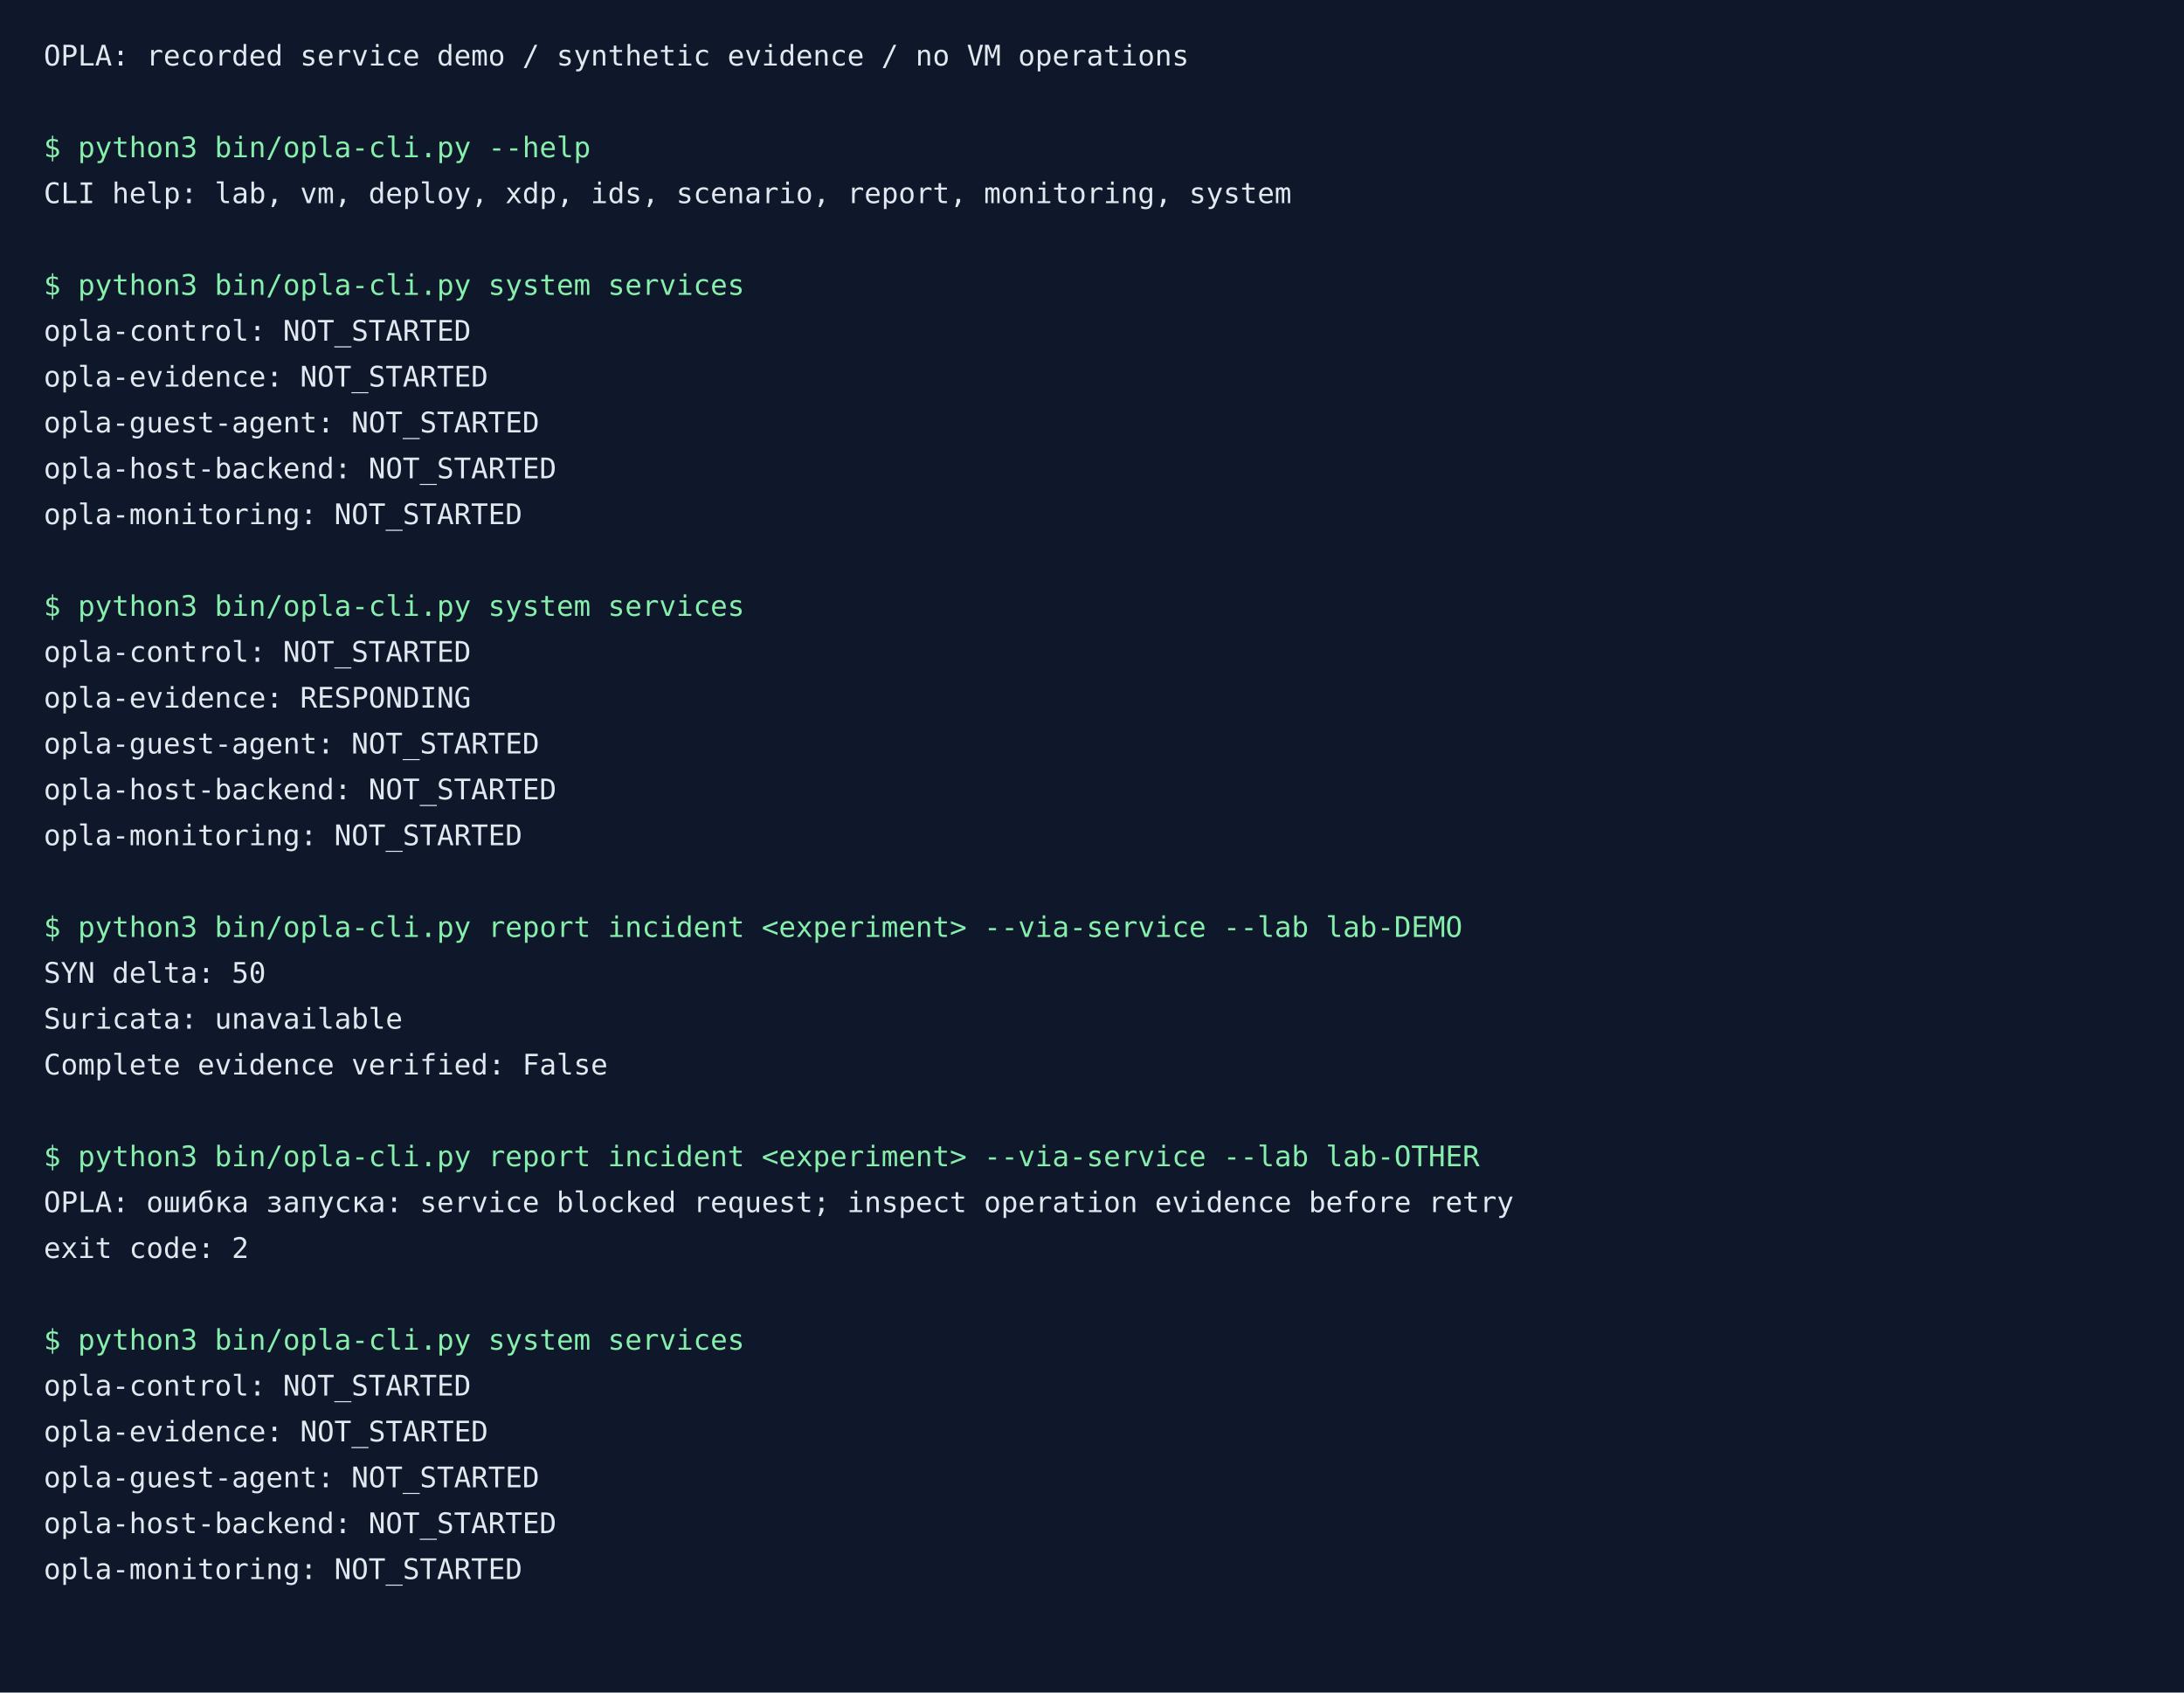
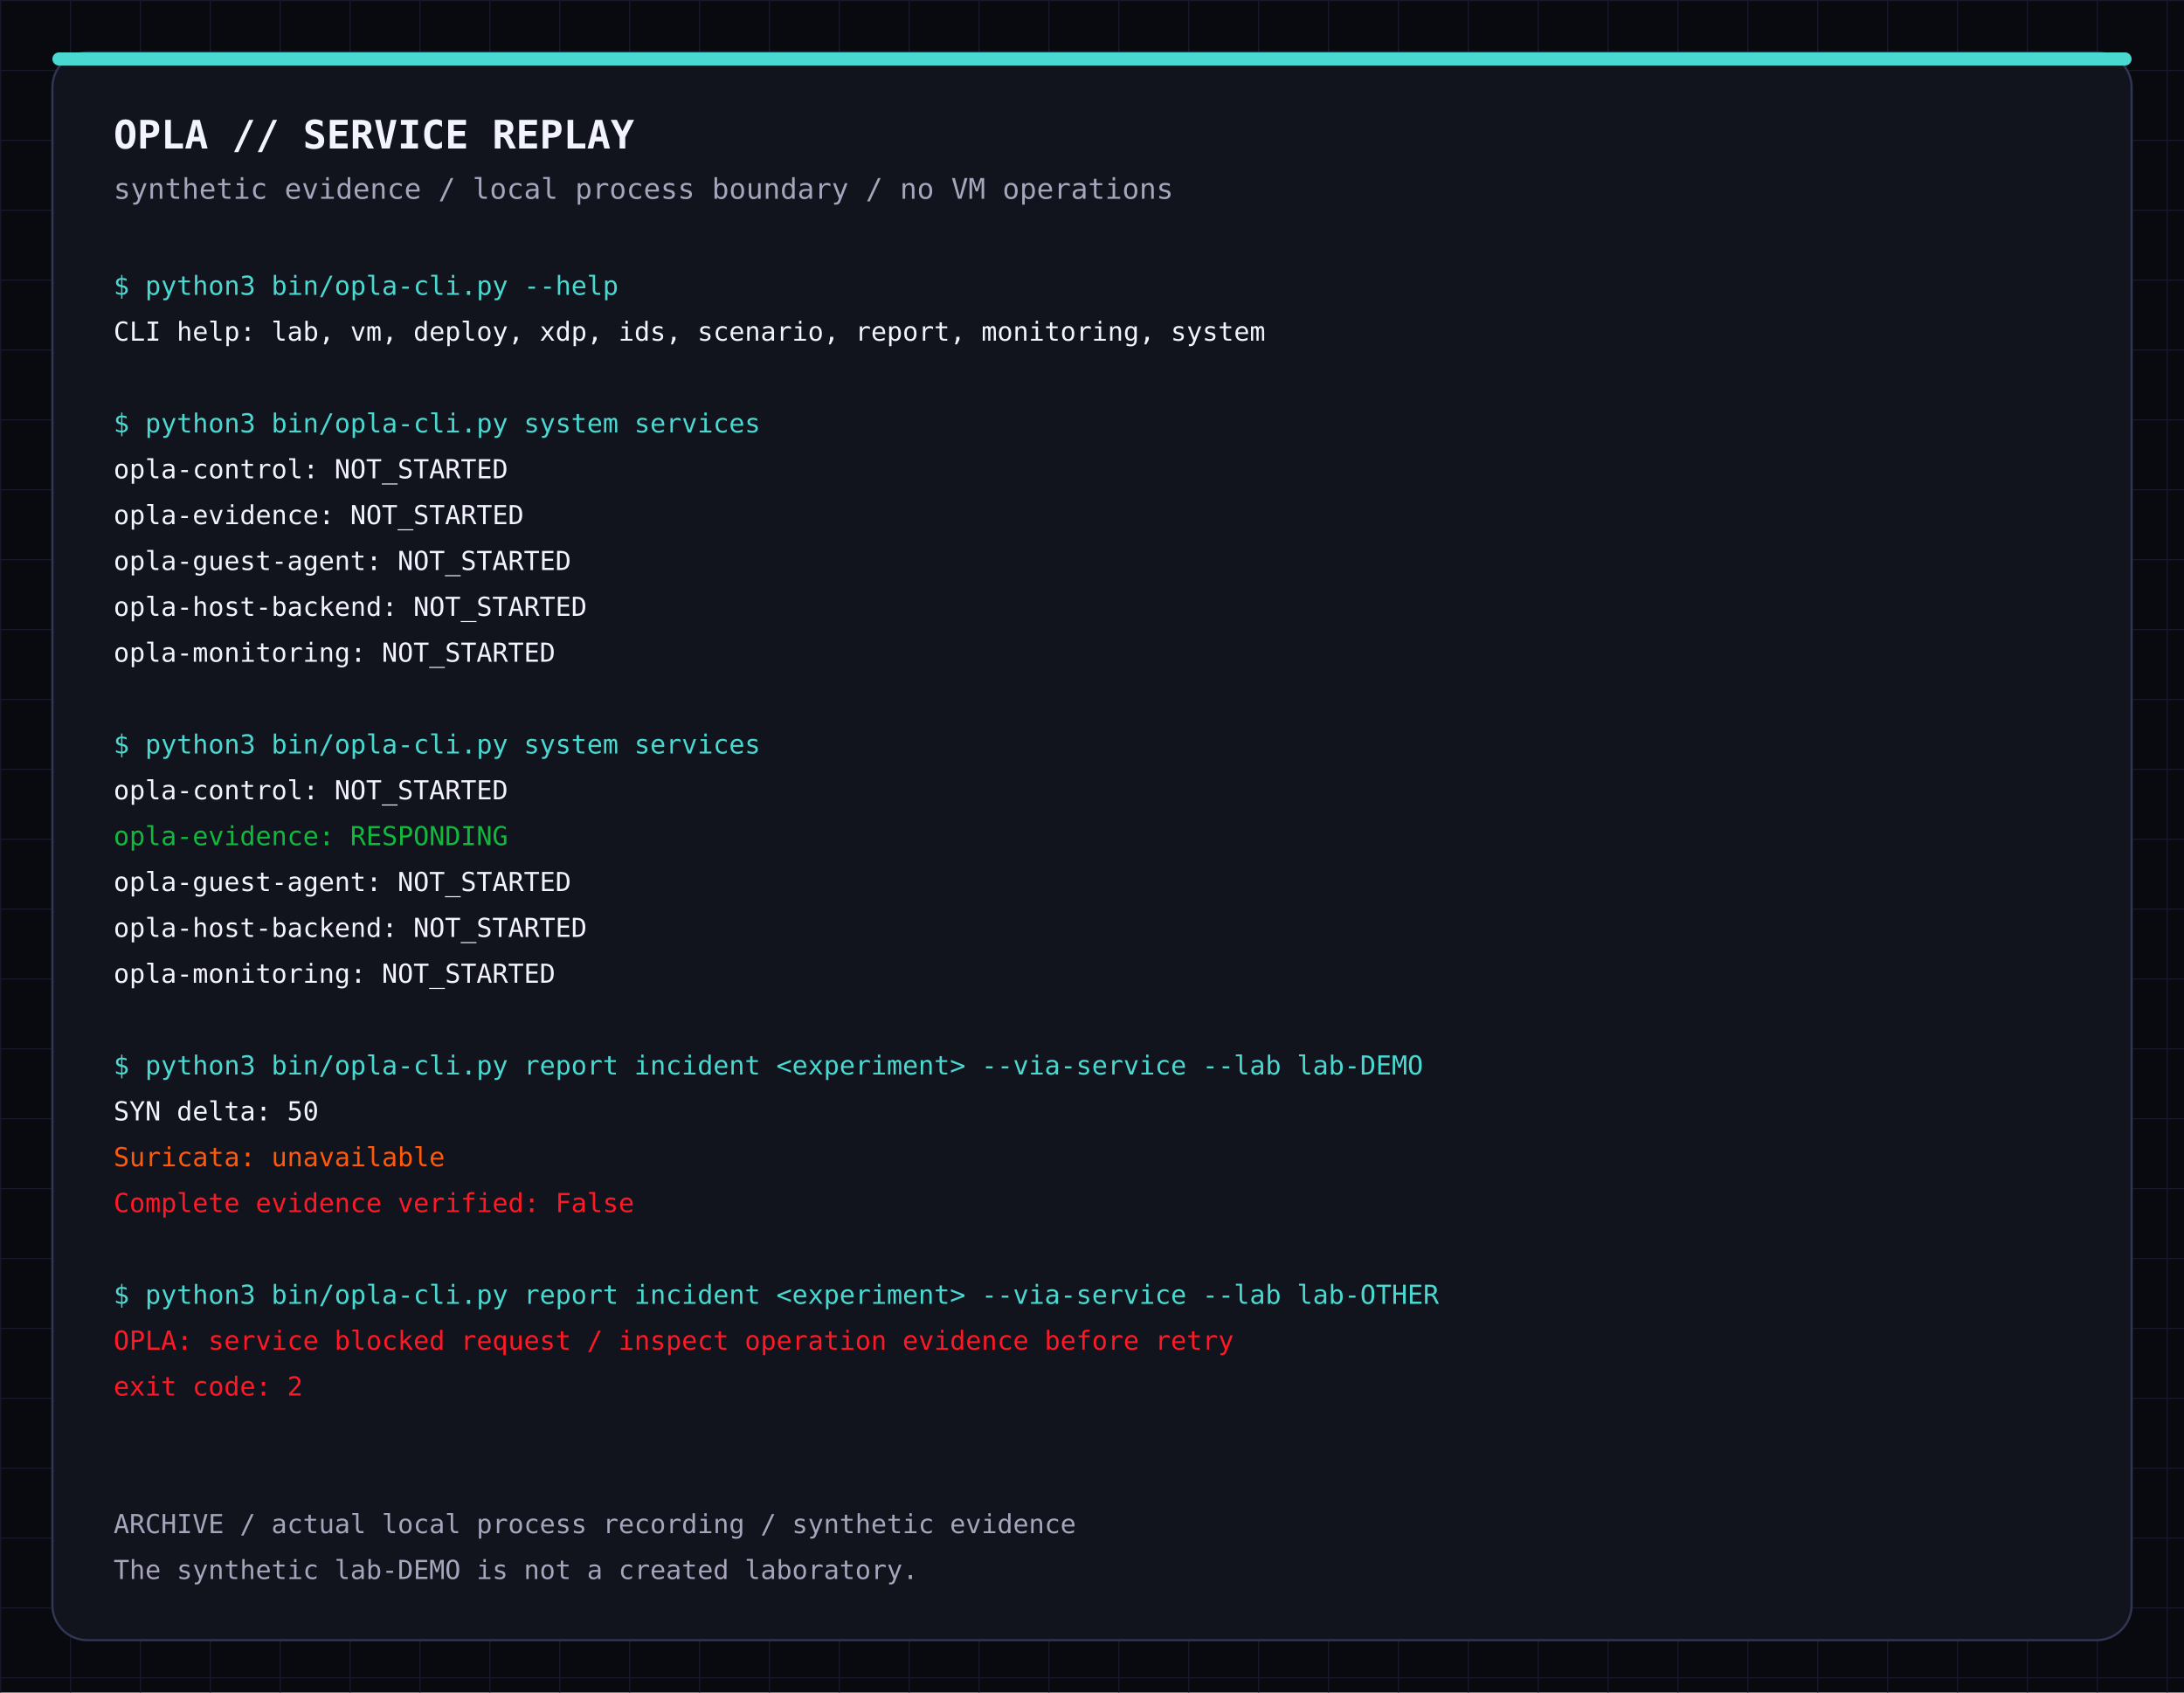
- <svg xmlns="http://www.w3.org/2000/svg" width="1000" height="775" viewBox="0 0 1000 775">
-   <rect width="100%" height="100%" fill="#0f172a" />
-   <g font-family="monospace" font-size="13">
-     <text x="20" y="30" fill="#e2e8f0">OPLA: recorded service demo / synthetic evidence / no VM operations</text>
-     <text x="20" y="51" fill="#e2e8f0" />
-     <text x="20" y="72" fill="#86efac">$ python3 bin/opla-cli.py --help</text>
-     <text x="20" y="93" fill="#e2e8f0">CLI help: lab, vm, deploy, xdp, ids, scenario, report, monitoring, system</text>
-     <text x="20" y="114" fill="#e2e8f0" />
-     <text x="20" y="135" fill="#86efac">$ python3 bin/opla-cli.py system services</text>
-     <text x="20" y="156" fill="#e2e8f0">opla-control: NOT_STARTED</text>
-     <text x="20" y="177" fill="#e2e8f0">opla-evidence: NOT_STARTED</text>
-     <text x="20" y="198" fill="#e2e8f0">opla-guest-agent: NOT_STARTED</text>
-     <text x="20" y="219" fill="#e2e8f0">opla-host-backend: NOT_STARTED</text>
-     <text x="20" y="240" fill="#e2e8f0">opla-monitoring: NOT_STARTED</text>
-     <text x="20" y="261" fill="#e2e8f0" />
-     <text x="20" y="282" fill="#86efac">$ python3 bin/opla-cli.py system services</text>
-     <text x="20" y="303" fill="#e2e8f0">opla-control: NOT_STARTED</text>
-     <text x="20" y="324" fill="#e2e8f0">opla-evidence: RESPONDING</text>
-     <text x="20" y="345" fill="#e2e8f0">opla-guest-agent: NOT_STARTED</text>
-     <text x="20" y="366" fill="#e2e8f0">opla-host-backend: NOT_STARTED</text>
-     <text x="20" y="387" fill="#e2e8f0">opla-monitoring: NOT_STARTED</text>
-     <text x="20" y="408" fill="#e2e8f0" />
-     <text x="20" y="429" fill="#86efac">$ python3 bin/opla-cli.py report incident &lt;experiment&gt; --via-service --lab lab-DEMO</text>
-     <text x="20" y="450" fill="#e2e8f0">SYN delta: 50</text>
-     <text x="20" y="471" fill="#e2e8f0">Suricata: unavailable</text>
-     <text x="20" y="492" fill="#e2e8f0">Complete evidence verified: False</text>
-     <text x="20" y="513" fill="#e2e8f0" />
-     <text x="20" y="534" fill="#86efac">$ python3 bin/opla-cli.py report incident &lt;experiment&gt; --via-service --lab lab-OTHER</text>
-     <text x="20" y="555" fill="#e2e8f0">OPLA: ошибка запуска: service blocked request; inspect operation evidence before retry</text>
-     <text x="20" y="576" fill="#e2e8f0">exit code: 2</text>
-     <text x="20" y="597" fill="#e2e8f0" />
-     <text x="20" y="618" fill="#86efac">$ python3 bin/opla-cli.py system services</text>
-     <text x="20" y="639" fill="#e2e8f0">opla-control: NOT_STARTED</text>
-     <text x="20" y="660" fill="#e2e8f0">opla-evidence: NOT_STARTED</text>
-     <text x="20" y="681" fill="#e2e8f0">opla-guest-agent: NOT_STARTED</text>
-     <text x="20" y="702" fill="#e2e8f0">opla-host-backend: NOT_STARTED</text>
-     <text x="20" y="723" fill="#e2e8f0">opla-monitoring: NOT_STARTED</text>
-     <text x="20" y="744" fill="#e2e8f0" />
+ <svg xmlns="http://www.w3.org/2000/svg" width="1000" height="775" viewBox="0 0 1000 775" role="img" aria-labelledby="title desc">
+   <defs>
+     <pattern id="grid" width="32" height="32" patternUnits="userSpaceOnUse">
+       <path d="M32 0H0V32" fill="none" stroke="#161a29" />
+     </pattern>
+   </defs>
+   <rect width="1000" height="775" fill="#090a10" />
+   <rect width="1000" height="775" fill="url(#grid)" />
+   <rect x="24" y="24" width="952" height="727" rx="16" fill="#11131d" stroke="#303653" />
+   <rect x="24" y="24" width="952" height="6" rx="3" fill="#4ad9d0" />
+   <g font-family="monospace">
+     <text x="52" y="68" font-size="18" font-weight="700" fill="#f3f2ff">OPLA // SERVICE REPLAY</text>
+     <text x="52" y="91" font-size="13" fill="#a7a5bc">synthetic evidence / local process boundary / no VM operations</text>
+     <text x="52" y="135" fill="#4ad9d0">$ python3 bin/opla-cli.py --help</text>
+     <text x="52" y="156" fill="#f3f2ff">CLI help: lab, vm, deploy, xdp, ids, scenario, report, monitoring, system</text>
+     <text x="52" y="198" fill="#4ad9d0">$ python3 bin/opla-cli.py system services</text>
+     <text x="52" y="219" fill="#f3f2ff">opla-control: NOT_STARTED</text>
+     <text x="52" y="240" fill="#f3f2ff">opla-evidence: NOT_STARTED</text>
+     <text x="52" y="261" fill="#f3f2ff">opla-guest-agent: NOT_STARTED</text>
+     <text x="52" y="282" fill="#f3f2ff">opla-host-backend: NOT_STARTED</text>
+     <text x="52" y="303" fill="#f3f2ff">opla-monitoring: NOT_STARTED</text>
+     <text x="52" y="345" fill="#4ad9d0">$ python3 bin/opla-cli.py system services</text>
+     <text x="52" y="366" fill="#f3f2ff">opla-control: NOT_STARTED</text>
+     <text x="52" y="387" fill="#10b83c">opla-evidence: RESPONDING</text>
+     <text x="52" y="408" fill="#f3f2ff">opla-guest-agent: NOT_STARTED</text>
+     <text x="52" y="429" fill="#f3f2ff">opla-host-backend: NOT_STARTED</text>
+     <text x="52" y="450" fill="#f3f2ff">opla-monitoring: NOT_STARTED</text>
+     <text x="52" y="492" fill="#4ad9d0">$ python3 bin/opla-cli.py report incident &lt;experiment&gt; --via-service --lab lab-DEMO</text>
+     <text x="52" y="513" fill="#f3f2ff">SYN delta: 50</text>
+     <text x="52" y="534" fill="#ff5a0a">Suricata: unavailable</text>
+     <text x="52" y="555" fill="#ff1825">Complete evidence verified: False</text>
+     <text x="52" y="597" fill="#4ad9d0">$ python3 bin/opla-cli.py report incident &lt;experiment&gt; --via-service --lab lab-OTHER</text>
+     <text x="52" y="618" fill="#ff1825">OPLA: service blocked request / inspect operation evidence before retry</text>
+     <text x="52" y="639" fill="#ff1825">exit code: 2</text>
+     <text x="52" y="702" fill="#a7a5bc">ARCHIVE / actual local process recording / synthetic evidence</text>
+     <text x="52" y="723" fill="#a7a5bc">The synthetic lab-DEMO is not a created laboratory.</text>
  </g>
</svg>
